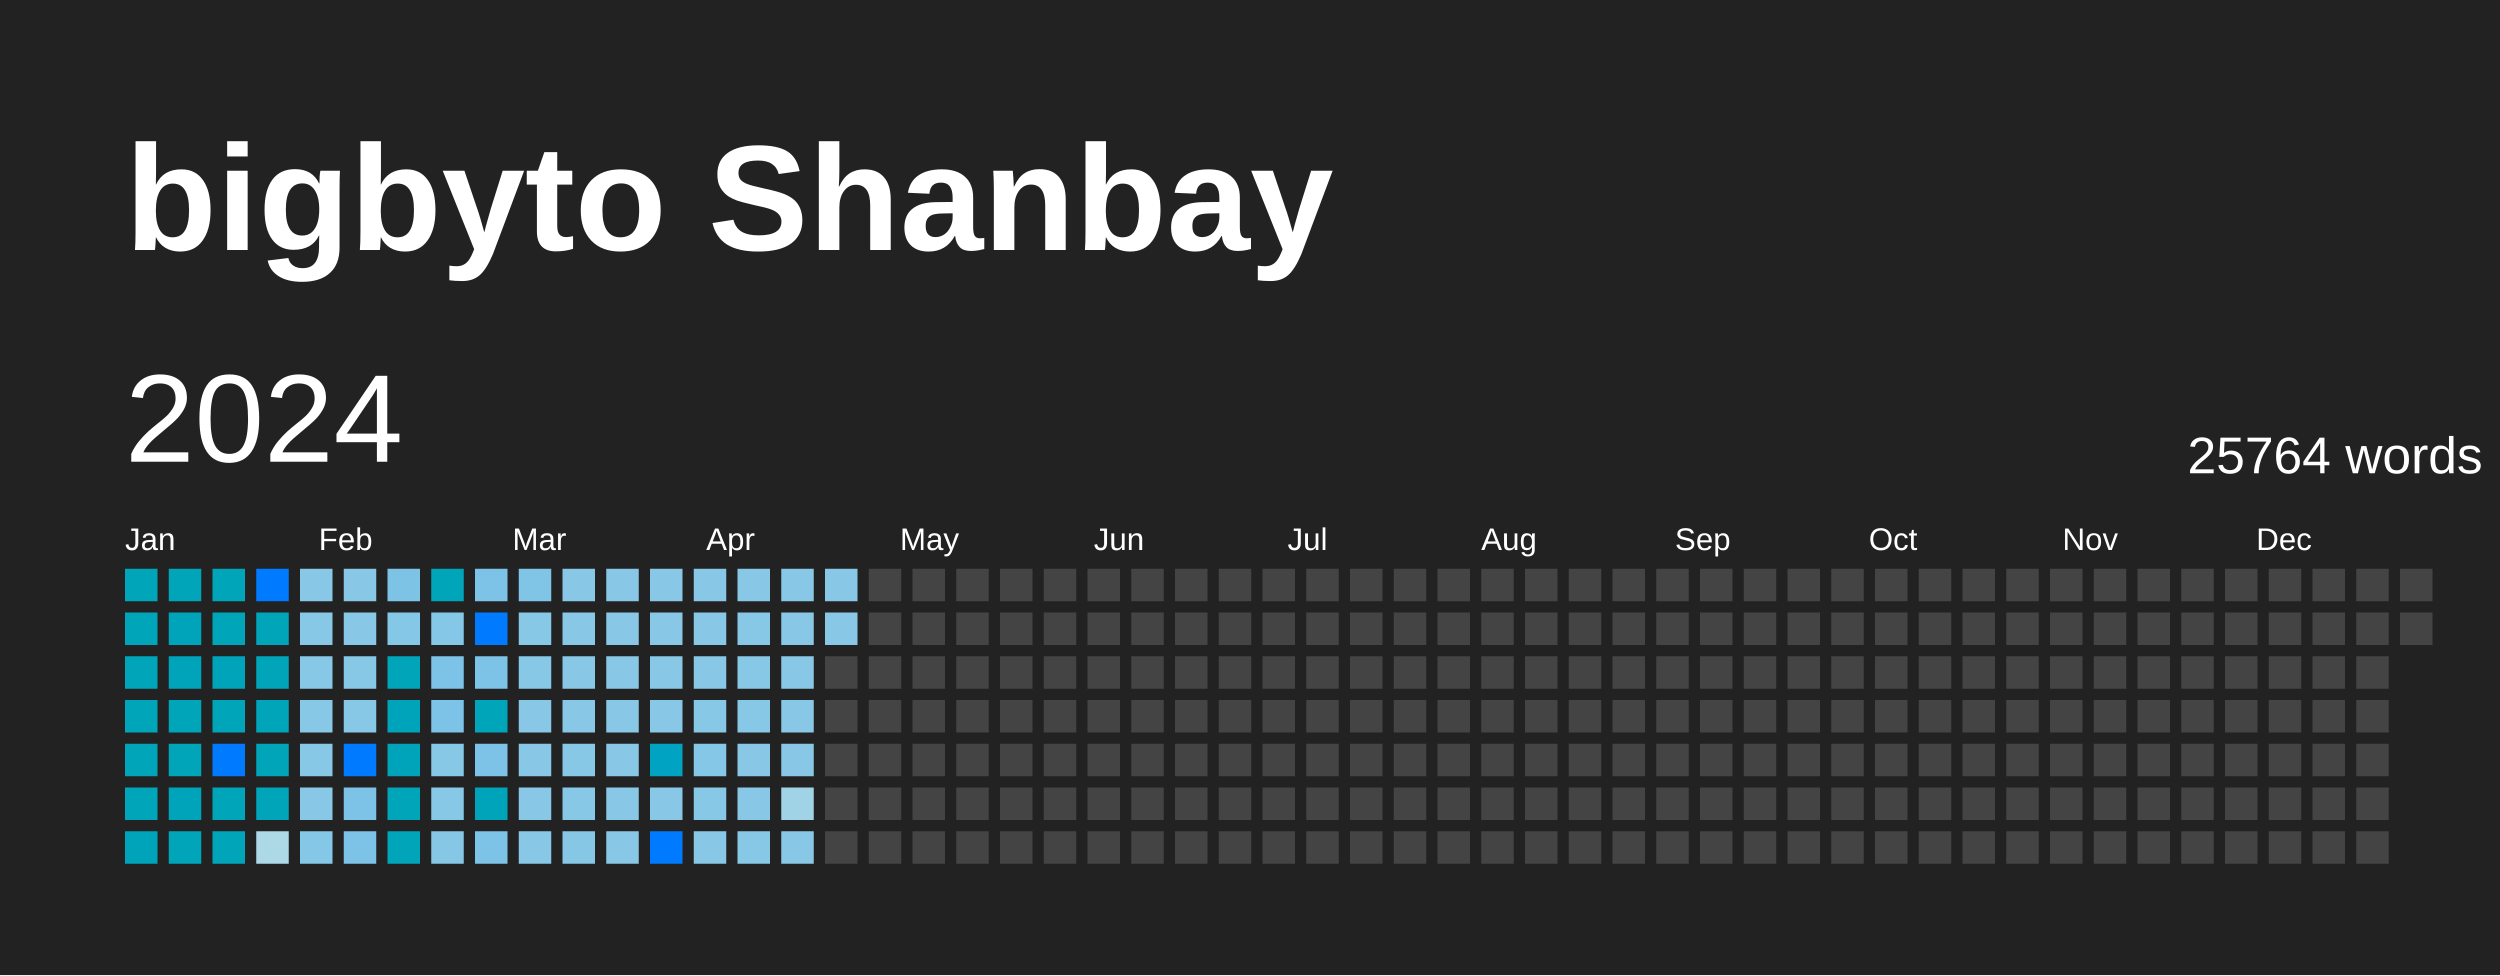
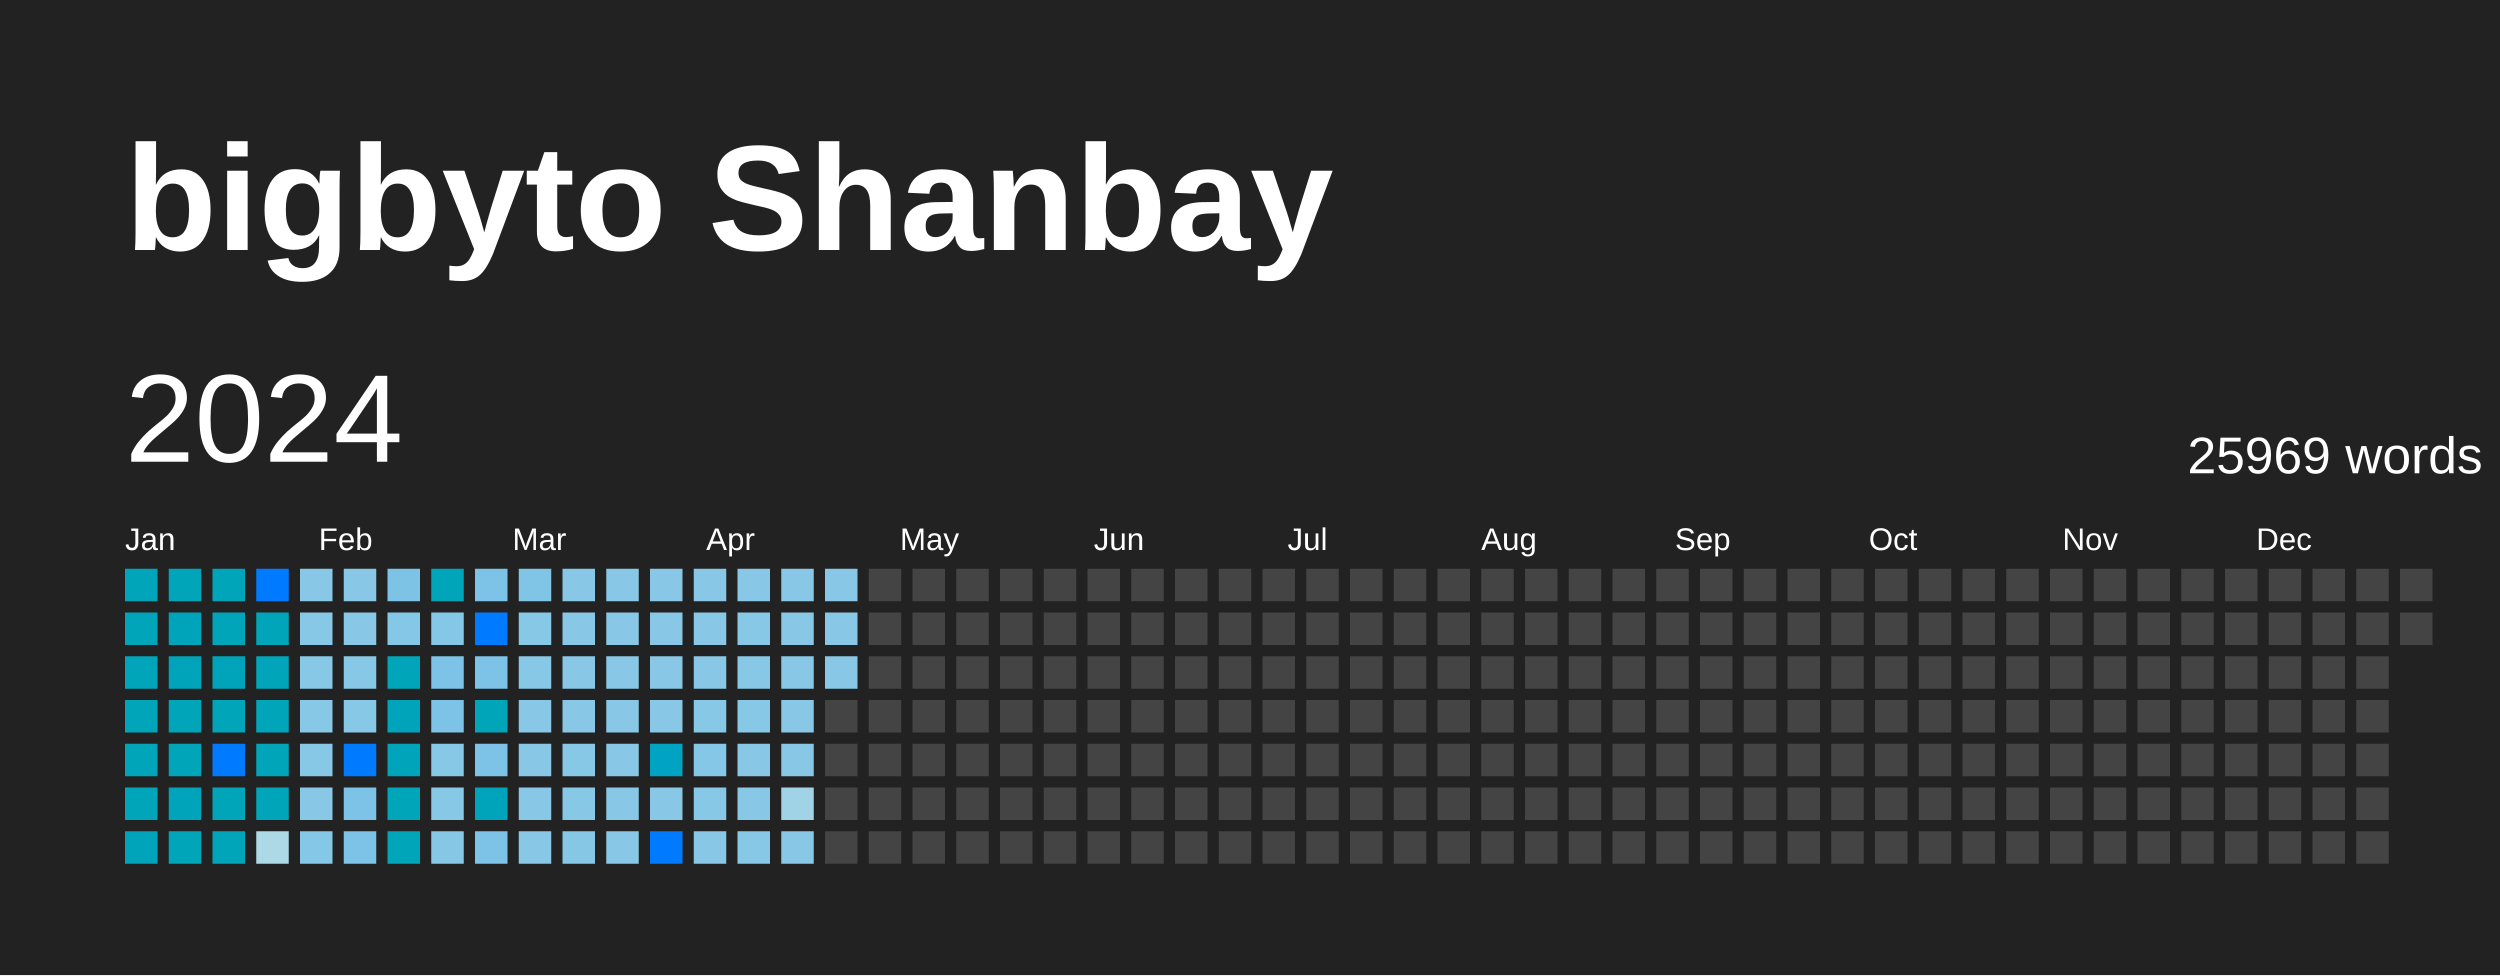
<svg xmlns="http://www.w3.org/2000/svg" baseProfile="full" height="78mm" version="1.1" viewBox="0,0,200,78" width="200mm">
  <defs />
  <rect fill="#222222" height="78" width="200" x="0" y="0" />
  <text fill="#FFFFFF" style="font-size:12px; font-family:Arial; font-weight:bold;" x="10" y="20">bigbyto Shanbay</text>
  <text dominant-baseline="hanging" fill="#FFFFFF" style="font-size:10.0px; font-family:Arial;" x="10" y="30">2024</text>
-   <text dominant-baseline="hanging" fill="#FFFFFF" style="font-size:4.125px; font-family:Arial;" x="175" y="35">25764 words</text>
+   <text dominant-baseline="hanging" fill="#FFFFFF" style="font-size:4.125px; font-family:Arial;" x="175" y="35">25969 words</text>
  <text fill="#FFFFFF" style="font-size:2.5px; font-family:Arial" x="10.0" y="44">Jan</text>
  <text fill="#FFFFFF" style="font-size:2.5px; font-family:Arial" x="25.5" y="44">Feb</text>
  <text fill="#FFFFFF" style="font-size:2.5px; font-family:Arial" x="41.0" y="44">Mar</text>
  <text fill="#FFFFFF" style="font-size:2.5px; font-family:Arial" x="56.5" y="44">Apr</text>
  <text fill="#FFFFFF" style="font-size:2.5px; font-family:Arial" x="72.0" y="44">May</text>
  <text fill="#FFFFFF" style="font-size:2.5px; font-family:Arial" x="87.5" y="44">Jun</text>
  <text fill="#FFFFFF" style="font-size:2.5px; font-family:Arial" x="103.0" y="44">Jul</text>
  <text fill="#FFFFFF" style="font-size:2.5px; font-family:Arial" x="118.5" y="44">Aug</text>
  <text fill="#FFFFFF" style="font-size:2.5px; font-family:Arial" x="134.0" y="44">Sep</text>
  <text fill="#FFFFFF" style="font-size:2.5px; font-family:Arial" x="149.5" y="44">Oct</text>
  <text fill="#FFFFFF" style="font-size:2.5px; font-family:Arial" x="165.0" y="44">Nov</text>
  <text fill="#FFFFFF" style="font-size:2.5px; font-family:Arial" x="180.5" y="44">Dec</text>
  <rect fill="#00a5b9" height="2.6" width="2.6" x="10.0" y="45.5" />
  <rect fill="#00a5b9" height="2.6" width="2.6" x="10.0" y="49.0" />
  <rect fill="#00a5b9" height="2.6" width="2.6" x="10.0" y="52.5" />
  <rect fill="#00a5b9" height="2.6" width="2.6" x="10.0" y="56.0" />
  <rect fill="#00a5b9" height="2.6" width="2.6" x="10.0" y="59.5" />
  <rect fill="#00a5b9" height="2.6" width="2.6" x="10.0" y="63.0" />
  <rect fill="#00a4ba" height="2.6" width="2.6" x="10.0" y="66.5" />
  <rect fill="#00a5b9" height="2.6" width="2.6" x="13.5" y="45.5" />
  <rect fill="#00a4ba" height="2.6" width="2.6" x="13.5" y="49.0" />
  <rect fill="#00a4ba" height="2.6" width="2.6" x="13.5" y="52.5" />
  <rect fill="#00a5b9" height="2.6" width="2.6" x="13.5" y="56.0" />
  <rect fill="#00a5b9" height="2.6" width="2.6" x="13.5" y="59.5" />
  <rect fill="#00a4ba" height="2.6" width="2.6" x="13.5" y="63.0" />
  <rect fill="#00a5b9" height="2.6" width="2.6" x="13.5" y="66.5" />
  <rect fill="#00a5b9" height="2.6" width="2.6" x="17.0" y="45.5" />
  <rect fill="#00a5b9" height="2.6" width="2.6" x="17.0" y="49.0" />
  <rect fill="#00a4ba" height="2.6" width="2.6" x="17.0" y="52.5" />
  <rect fill="#00a5b9" height="2.6" width="2.6" x="17.0" y="56.0" />
  <rect fill="#007BFF" height="2.6" width="2.6" x="17.0" y="59.5" />
  <rect fill="#00a5b9" height="2.6" width="2.6" x="17.0" y="63.0" />
  <rect fill="#00a5b9" height="2.6" width="2.6" x="17.0" y="66.5" />
  <rect fill="#007BFF" height="2.6" width="2.6" x="20.5" y="45.5" />
  <rect fill="#00a5b9" height="2.6" width="2.6" x="20.5" y="49.0" />
  <rect fill="#00a5b9" height="2.6" width="2.6" x="20.5" y="52.5" />
  <rect fill="#00a5b9" height="2.6" width="2.6" x="20.5" y="56.0" />
  <rect fill="#00a5b9" height="2.6" width="2.6" x="20.5" y="59.5" />
  <rect fill="#00a5b9" height="2.6" width="2.6" x="20.5" y="63.0" />
  <rect fill="#add8e6" height="2.6" width="2.6" x="20.5" y="66.5" />
  <rect fill="#88c8e6" height="2.6" width="2.6" x="24.0" y="45.5" />
  <rect fill="#87c8e6" height="2.6" width="2.6" x="24.0" y="49.0" />
  <rect fill="#87c8e6" height="2.6" width="2.6" x="24.0" y="52.5" />
  <rect fill="#87c8e6" height="2.6" width="2.6" x="24.0" y="56.0" />
  <rect fill="#87c8e6" height="2.6" width="2.6" x="24.0" y="59.5" />
  <rect fill="#88c8e6" height="2.6" width="2.6" x="24.0" y="63.0" />
  <rect fill="#85c7e6" height="2.6" width="2.6" x="24.0" y="66.5" />
  <rect fill="#88c8e6" height="2.6" width="2.6" x="27.5" y="45.5" />
  <rect fill="#88c8e6" height="2.6" width="2.6" x="27.5" y="49.0" />
  <rect fill="#87c8e6" height="2.6" width="2.6" x="27.5" y="52.5" />
  <rect fill="#87c8e6" height="2.6" width="2.6" x="27.5" y="56.0" />
  <rect fill="#007BFF" height="2.6" width="2.6" x="27.5" y="59.5" />
  <rect fill="#7dc3e7" height="2.6" width="2.6" x="27.5" y="63.0" />
  <rect fill="#7cc3e7" height="2.6" width="2.6" x="27.5" y="66.5" />
  <rect fill="#7dc3e6" height="2.6" width="2.6" x="31.0" y="45.5" />
  <rect fill="#85c7e6" height="2.6" width="2.6" x="31.0" y="49.0" />
  <rect fill="#00a5b9" height="2.6" width="2.6" x="31.0" y="52.5" />
  <rect fill="#00a4ba" height="2.6" width="2.6" x="31.0" y="56.0" />
  <rect fill="#00a4ba" height="2.6" width="2.6" x="31.0" y="59.5" />
  <rect fill="#00a5b9" height="2.6" width="2.6" x="31.0" y="63.0" />
  <rect fill="#00a5b9" height="2.6" width="2.6" x="31.0" y="66.5" />
  <rect fill="#00a5b9" height="2.6" width="2.6" x="34.5" y="45.5" />
  <rect fill="#85c7e6" height="2.6" width="2.6" x="34.5" y="49.0" />
  <rect fill="#7cc3e7" height="2.6" width="2.6" x="34.5" y="52.5" />
  <rect fill="#7cc3e7" height="2.6" width="2.6" x="34.5" y="56.0" />
  <rect fill="#87c8e6" height="2.6" width="2.6" x="34.5" y="59.5" />
  <rect fill="#87c8e6" height="2.6" width="2.6" x="34.5" y="63.0" />
  <rect fill="#86c7e6" height="2.6" width="2.6" x="34.5" y="66.5" />
  <rect fill="#7cc3e7" height="2.6" width="2.6" x="38.0" y="45.5" />
  <rect fill="#007BFF" height="2.6" width="2.6" x="38.0" y="49.0" />
  <rect fill="#7cc3e7" height="2.6" width="2.6" x="38.0" y="52.5" />
  <rect fill="#00a5b9" height="2.6" width="2.6" x="38.0" y="56.0" />
  <rect fill="#7cc3e7" height="2.6" width="2.6" x="38.0" y="59.5" />
  <rect fill="#00a4ba" height="2.6" width="2.6" x="38.0" y="63.0" />
  <rect fill="#7cc3e7" height="2.6" width="2.6" x="38.0" y="66.5" />
  <rect fill="#80c5e6" height="2.6" width="2.6" x="41.5" y="45.5" />
  <rect fill="#86c8e6" height="2.6" width="2.6" x="41.5" y="49.0" />
  <rect fill="#87c8e6" height="2.6" width="2.6" x="41.5" y="52.5" />
  <rect fill="#88c8e6" height="2.6" width="2.6" x="41.5" y="56.0" />
  <rect fill="#88c8e6" height="2.6" width="2.6" x="41.5" y="59.5" />
  <rect fill="#88c8e6" height="2.6" width="2.6" x="41.5" y="63.0" />
  <rect fill="#88c8e6" height="2.6" width="2.6" x="41.5" y="66.5" />
  <rect fill="#88c8e6" height="2.6" width="2.6" x="45.0" y="45.5" />
  <rect fill="#88c8e6" height="2.6" width="2.6" x="45.0" y="49.0" />
  <rect fill="#88c8e6" height="2.6" width="2.6" x="45.0" y="52.5" />
  <rect fill="#88c8e6" height="2.6" width="2.6" x="45.0" y="56.0" />
  <rect fill="#87c8e6" height="2.6" width="2.6" x="45.0" y="59.5" />
  <rect fill="#87c8e6" height="2.6" width="2.6" x="45.0" y="63.0" />
  <rect fill="#86c7e6" height="2.6" width="2.6" x="45.0" y="66.5" />
  <rect fill="#88c8e6" height="2.6" width="2.6" x="48.5" y="45.5" />
  <rect fill="#88c8e6" height="2.6" width="2.6" x="48.5" y="49.0" />
  <rect fill="#88c8e6" height="2.6" width="2.6" x="48.5" y="52.5" />
  <rect fill="#88c8e6" height="2.6" width="2.6" x="48.5" y="56.0" />
  <rect fill="#88c8e6" height="2.6" width="2.6" x="48.5" y="59.5" />
  <rect fill="#88c8e6" height="2.6" width="2.6" x="48.5" y="63.0" />
  <rect fill="#88c8e6" height="2.6" width="2.6" x="48.5" y="66.5" />
  <rect fill="#88c8e6" height="2.6" width="2.6" x="52.0" y="45.5" />
  <rect fill="#88c8e6" height="2.6" width="2.6" x="52.0" y="49.0" />
  <rect fill="#88c8e6" height="2.6" width="2.6" x="52.0" y="52.5" />
  <rect fill="#88c8e6" height="2.6" width="2.6" x="52.0" y="56.0" />
  <rect fill="#00a3c1" height="2.6" width="2.6" x="52.0" y="59.5" />
  <rect fill="#88c8e6" height="2.6" width="2.6" x="52.0" y="63.0" />
  <rect fill="#007BFF" height="2.6" width="2.6" x="52.0" y="66.5" />
  <rect fill="#88c8e6" height="2.6" width="2.6" x="55.5" y="45.5" />
  <rect fill="#88c8e6" height="2.6" width="2.6" x="55.5" y="49.0" />
  <rect fill="#88c8e6" height="2.6" width="2.6" x="55.5" y="52.5" />
  <rect fill="#86c8e6" height="2.6" width="2.6" x="55.5" y="56.0" />
  <rect fill="#85c7e6" height="2.6" width="2.6" x="55.5" y="59.5" />
  <rect fill="#86c8e6" height="2.6" width="2.6" x="55.5" y="63.0" />
  <rect fill="#88c8e6" height="2.6" width="2.6" x="55.5" y="66.5" />
  <rect fill="#88c8e6" height="2.6" width="2.6" x="59.0" y="45.5" />
  <rect fill="#87c8e6" height="2.6" width="2.6" x="59.0" y="49.0" />
  <rect fill="#87c8e6" height="2.6" width="2.6" x="59.0" y="52.5" />
  <rect fill="#86c8e6" height="2.6" width="2.6" x="59.0" y="56.0" />
  <rect fill="#88c8e6" height="2.6" width="2.6" x="59.0" y="59.5" />
  <rect fill="#88c8e6" height="2.6" width="2.6" x="59.0" y="63.0" />
  <rect fill="#87c8e6" height="2.6" width="2.6" x="59.0" y="66.5" />
  <rect fill="#88c8e6" height="2.6" width="2.6" x="62.5" y="45.5" />
  <rect fill="#88c8e6" height="2.6" width="2.6" x="62.5" y="49.0" />
  <rect fill="#88c8e6" height="2.6" width="2.6" x="62.5" y="52.5" />
  <rect fill="#88c8e6" height="2.6" width="2.6" x="62.5" y="56.0" />
  <rect fill="#88c8e6" height="2.6" width="2.6" x="62.5" y="59.5" />
  <rect fill="#a0d3e5" height="2.6" width="2.6" x="62.5" y="63.0" />
  <rect fill="#88c8e6" height="2.6" width="2.6" x="62.5" y="66.5" />
  <rect fill="#88c8e6" height="2.6" width="2.6" x="66.0" y="45.5" />
  <rect fill="#88c8e6" height="2.6" width="2.6" x="66.0" y="49.0" />
-   <rect fill="#444444" height="2.6" width="2.6" x="66.0" y="52.5" />
+   <rect fill="#88c8e6" height="2.6" width="2.6" x="66.0" y="52.5" />
  <rect fill="#444444" height="2.6" width="2.6" x="66.0" y="56.0" />
  <rect fill="#444444" height="2.6" width="2.6" x="66.0" y="59.5" />
  <rect fill="#444444" height="2.6" width="2.6" x="66.0" y="63.0" />
  <rect fill="#444444" height="2.6" width="2.6" x="66.0" y="66.5" />
  <rect fill="#444444" height="2.6" width="2.6" x="69.5" y="45.5" />
  <rect fill="#444444" height="2.6" width="2.6" x="69.5" y="49.0" />
  <rect fill="#444444" height="2.6" width="2.6" x="69.5" y="52.5" />
  <rect fill="#444444" height="2.6" width="2.6" x="69.5" y="56.0" />
  <rect fill="#444444" height="2.6" width="2.6" x="69.5" y="59.5" />
  <rect fill="#444444" height="2.6" width="2.6" x="69.5" y="63.0" />
  <rect fill="#444444" height="2.6" width="2.6" x="69.5" y="66.5" />
  <rect fill="#444444" height="2.6" width="2.6" x="73.0" y="45.5" />
  <rect fill="#444444" height="2.6" width="2.6" x="73.0" y="49.0" />
  <rect fill="#444444" height="2.6" width="2.6" x="73.0" y="52.5" />
  <rect fill="#444444" height="2.6" width="2.6" x="73.0" y="56.0" />
  <rect fill="#444444" height="2.6" width="2.6" x="73.0" y="59.5" />
  <rect fill="#444444" height="2.6" width="2.6" x="73.0" y="63.0" />
  <rect fill="#444444" height="2.6" width="2.6" x="73.0" y="66.5" />
  <rect fill="#444444" height="2.6" width="2.6" x="76.5" y="45.5" />
  <rect fill="#444444" height="2.6" width="2.6" x="76.5" y="49.0" />
  <rect fill="#444444" height="2.6" width="2.6" x="76.5" y="52.5" />
  <rect fill="#444444" height="2.6" width="2.6" x="76.5" y="56.0" />
  <rect fill="#444444" height="2.6" width="2.6" x="76.5" y="59.5" />
  <rect fill="#444444" height="2.6" width="2.6" x="76.5" y="63.0" />
  <rect fill="#444444" height="2.6" width="2.6" x="76.5" y="66.5" />
  <rect fill="#444444" height="2.6" width="2.6" x="80.0" y="45.5" />
  <rect fill="#444444" height="2.6" width="2.6" x="80.0" y="49.0" />
  <rect fill="#444444" height="2.6" width="2.6" x="80.0" y="52.5" />
  <rect fill="#444444" height="2.6" width="2.6" x="80.0" y="56.0" />
  <rect fill="#444444" height="2.6" width="2.6" x="80.0" y="59.5" />
  <rect fill="#444444" height="2.6" width="2.6" x="80.0" y="63.0" />
  <rect fill="#444444" height="2.6" width="2.6" x="80.0" y="66.5" />
  <rect fill="#444444" height="2.6" width="2.6" x="83.5" y="45.5" />
  <rect fill="#444444" height="2.6" width="2.6" x="83.5" y="49.0" />
  <rect fill="#444444" height="2.6" width="2.6" x="83.5" y="52.5" />
  <rect fill="#444444" height="2.6" width="2.6" x="83.5" y="56.0" />
  <rect fill="#444444" height="2.6" width="2.6" x="83.5" y="59.5" />
  <rect fill="#444444" height="2.6" width="2.6" x="83.5" y="63.0" />
  <rect fill="#444444" height="2.6" width="2.6" x="83.5" y="66.5" />
  <rect fill="#444444" height="2.6" width="2.6" x="87.0" y="45.5" />
  <rect fill="#444444" height="2.6" width="2.6" x="87.0" y="49.0" />
  <rect fill="#444444" height="2.6" width="2.6" x="87.0" y="52.5" />
  <rect fill="#444444" height="2.6" width="2.6" x="87.0" y="56.0" />
  <rect fill="#444444" height="2.6" width="2.6" x="87.0" y="59.5" />
  <rect fill="#444444" height="2.6" width="2.6" x="87.0" y="63.0" />
  <rect fill="#444444" height="2.6" width="2.6" x="87.0" y="66.5" />
  <rect fill="#444444" height="2.6" width="2.6" x="90.5" y="45.5" />
  <rect fill="#444444" height="2.6" width="2.6" x="90.5" y="49.0" />
  <rect fill="#444444" height="2.6" width="2.6" x="90.5" y="52.5" />
  <rect fill="#444444" height="2.6" width="2.6" x="90.5" y="56.0" />
  <rect fill="#444444" height="2.6" width="2.6" x="90.5" y="59.5" />
  <rect fill="#444444" height="2.6" width="2.6" x="90.5" y="63.0" />
  <rect fill="#444444" height="2.6" width="2.6" x="90.5" y="66.5" />
  <rect fill="#444444" height="2.6" width="2.6" x="94.0" y="45.5" />
  <rect fill="#444444" height="2.6" width="2.6" x="94.0" y="49.0" />
  <rect fill="#444444" height="2.6" width="2.6" x="94.0" y="52.5" />
  <rect fill="#444444" height="2.6" width="2.6" x="94.0" y="56.0" />
  <rect fill="#444444" height="2.6" width="2.6" x="94.0" y="59.5" />
  <rect fill="#444444" height="2.6" width="2.6" x="94.0" y="63.0" />
  <rect fill="#444444" height="2.6" width="2.6" x="94.0" y="66.5" />
  <rect fill="#444444" height="2.6" width="2.6" x="97.5" y="45.5" />
  <rect fill="#444444" height="2.6" width="2.6" x="97.5" y="49.0" />
  <rect fill="#444444" height="2.6" width="2.6" x="97.5" y="52.5" />
  <rect fill="#444444" height="2.6" width="2.6" x="97.5" y="56.0" />
  <rect fill="#444444" height="2.6" width="2.6" x="97.5" y="59.5" />
  <rect fill="#444444" height="2.6" width="2.6" x="97.5" y="63.0" />
  <rect fill="#444444" height="2.6" width="2.6" x="97.5" y="66.5" />
  <rect fill="#444444" height="2.6" width="2.6" x="101.0" y="45.5" />
  <rect fill="#444444" height="2.6" width="2.6" x="101.0" y="49.0" />
  <rect fill="#444444" height="2.6" width="2.6" x="101.0" y="52.5" />
  <rect fill="#444444" height="2.6" width="2.6" x="101.0" y="56.0" />
  <rect fill="#444444" height="2.6" width="2.6" x="101.0" y="59.5" />
  <rect fill="#444444" height="2.6" width="2.6" x="101.0" y="63.0" />
  <rect fill="#444444" height="2.6" width="2.6" x="101.0" y="66.5" />
  <rect fill="#444444" height="2.6" width="2.6" x="104.5" y="45.5" />
  <rect fill="#444444" height="2.6" width="2.6" x="104.5" y="49.0" />
  <rect fill="#444444" height="2.6" width="2.6" x="104.5" y="52.5" />
  <rect fill="#444444" height="2.6" width="2.6" x="104.5" y="56.0" />
  <rect fill="#444444" height="2.6" width="2.6" x="104.5" y="59.5" />
  <rect fill="#444444" height="2.6" width="2.6" x="104.5" y="63.0" />
  <rect fill="#444444" height="2.6" width="2.6" x="104.5" y="66.5" />
  <rect fill="#444444" height="2.6" width="2.6" x="108.0" y="45.5" />
  <rect fill="#444444" height="2.6" width="2.6" x="108.0" y="49.0" />
  <rect fill="#444444" height="2.6" width="2.6" x="108.0" y="52.5" />
  <rect fill="#444444" height="2.6" width="2.6" x="108.0" y="56.0" />
  <rect fill="#444444" height="2.6" width="2.6" x="108.0" y="59.5" />
  <rect fill="#444444" height="2.6" width="2.6" x="108.0" y="63.0" />
  <rect fill="#444444" height="2.6" width="2.6" x="108.0" y="66.5" />
  <rect fill="#444444" height="2.6" width="2.6" x="111.5" y="45.5" />
  <rect fill="#444444" height="2.6" width="2.6" x="111.5" y="49.0" />
  <rect fill="#444444" height="2.6" width="2.6" x="111.5" y="52.5" />
  <rect fill="#444444" height="2.6" width="2.6" x="111.5" y="56.0" />
  <rect fill="#444444" height="2.6" width="2.6" x="111.5" y="59.5" />
  <rect fill="#444444" height="2.6" width="2.6" x="111.5" y="63.0" />
  <rect fill="#444444" height="2.6" width="2.6" x="111.5" y="66.5" />
  <rect fill="#444444" height="2.6" width="2.6" x="115.0" y="45.5" />
  <rect fill="#444444" height="2.6" width="2.6" x="115.0" y="49.0" />
  <rect fill="#444444" height="2.6" width="2.6" x="115.0" y="52.5" />
  <rect fill="#444444" height="2.6" width="2.6" x="115.0" y="56.0" />
  <rect fill="#444444" height="2.6" width="2.6" x="115.0" y="59.5" />
  <rect fill="#444444" height="2.6" width="2.6" x="115.0" y="63.0" />
  <rect fill="#444444" height="2.6" width="2.6" x="115.0" y="66.5" />
  <rect fill="#444444" height="2.6" width="2.6" x="118.5" y="45.5" />
  <rect fill="#444444" height="2.6" width="2.6" x="118.5" y="49.0" />
  <rect fill="#444444" height="2.6" width="2.6" x="118.5" y="52.5" />
  <rect fill="#444444" height="2.6" width="2.6" x="118.5" y="56.0" />
  <rect fill="#444444" height="2.6" width="2.6" x="118.5" y="59.5" />
  <rect fill="#444444" height="2.6" width="2.6" x="118.5" y="63.0" />
  <rect fill="#444444" height="2.6" width="2.6" x="118.5" y="66.5" />
  <rect fill="#444444" height="2.6" width="2.6" x="122.0" y="45.5" />
  <rect fill="#444444" height="2.6" width="2.6" x="122.0" y="49.0" />
  <rect fill="#444444" height="2.6" width="2.6" x="122.0" y="52.5" />
  <rect fill="#444444" height="2.6" width="2.6" x="122.0" y="56.0" />
  <rect fill="#444444" height="2.6" width="2.6" x="122.0" y="59.5" />
  <rect fill="#444444" height="2.6" width="2.6" x="122.0" y="63.0" />
  <rect fill="#444444" height="2.6" width="2.6" x="122.0" y="66.5" />
  <rect fill="#444444" height="2.6" width="2.6" x="125.5" y="45.5" />
  <rect fill="#444444" height="2.6" width="2.6" x="125.5" y="49.0" />
  <rect fill="#444444" height="2.6" width="2.6" x="125.5" y="52.5" />
  <rect fill="#444444" height="2.6" width="2.6" x="125.5" y="56.0" />
  <rect fill="#444444" height="2.6" width="2.6" x="125.5" y="59.5" />
  <rect fill="#444444" height="2.6" width="2.6" x="125.5" y="63.0" />
  <rect fill="#444444" height="2.6" width="2.6" x="125.5" y="66.5" />
  <rect fill="#444444" height="2.6" width="2.6" x="129.0" y="45.5" />
  <rect fill="#444444" height="2.6" width="2.6" x="129.0" y="49.0" />
  <rect fill="#444444" height="2.6" width="2.6" x="129.0" y="52.5" />
  <rect fill="#444444" height="2.6" width="2.6" x="129.0" y="56.0" />
  <rect fill="#444444" height="2.6" width="2.6" x="129.0" y="59.5" />
  <rect fill="#444444" height="2.6" width="2.6" x="129.0" y="63.0" />
  <rect fill="#444444" height="2.6" width="2.6" x="129.0" y="66.5" />
  <rect fill="#444444" height="2.6" width="2.6" x="132.5" y="45.5" />
  <rect fill="#444444" height="2.6" width="2.6" x="132.5" y="49.0" />
  <rect fill="#444444" height="2.6" width="2.6" x="132.5" y="52.5" />
  <rect fill="#444444" height="2.6" width="2.6" x="132.5" y="56.0" />
  <rect fill="#444444" height="2.6" width="2.6" x="132.5" y="59.5" />
  <rect fill="#444444" height="2.6" width="2.6" x="132.5" y="63.0" />
  <rect fill="#444444" height="2.6" width="2.6" x="132.5" y="66.5" />
  <rect fill="#444444" height="2.6" width="2.6" x="136.0" y="45.5" />
  <rect fill="#444444" height="2.6" width="2.6" x="136.0" y="49.0" />
  <rect fill="#444444" height="2.6" width="2.6" x="136.0" y="52.5" />
  <rect fill="#444444" height="2.6" width="2.6" x="136.0" y="56.0" />
  <rect fill="#444444" height="2.6" width="2.6" x="136.0" y="59.5" />
  <rect fill="#444444" height="2.6" width="2.6" x="136.0" y="63.0" />
  <rect fill="#444444" height="2.6" width="2.6" x="136.0" y="66.5" />
  <rect fill="#444444" height="2.6" width="2.6" x="139.5" y="45.5" />
  <rect fill="#444444" height="2.6" width="2.6" x="139.5" y="49.0" />
  <rect fill="#444444" height="2.6" width="2.6" x="139.5" y="52.5" />
  <rect fill="#444444" height="2.6" width="2.6" x="139.5" y="56.0" />
  <rect fill="#444444" height="2.6" width="2.6" x="139.5" y="59.5" />
  <rect fill="#444444" height="2.6" width="2.6" x="139.5" y="63.0" />
  <rect fill="#444444" height="2.6" width="2.6" x="139.5" y="66.5" />
  <rect fill="#444444" height="2.6" width="2.6" x="143.0" y="45.5" />
  <rect fill="#444444" height="2.6" width="2.6" x="143.0" y="49.0" />
  <rect fill="#444444" height="2.6" width="2.6" x="143.0" y="52.5" />
  <rect fill="#444444" height="2.6" width="2.6" x="143.0" y="56.0" />
  <rect fill="#444444" height="2.6" width="2.6" x="143.0" y="59.5" />
  <rect fill="#444444" height="2.6" width="2.6" x="143.0" y="63.0" />
  <rect fill="#444444" height="2.6" width="2.6" x="143.0" y="66.5" />
  <rect fill="#444444" height="2.6" width="2.6" x="146.5" y="45.5" />
  <rect fill="#444444" height="2.6" width="2.6" x="146.5" y="49.0" />
  <rect fill="#444444" height="2.6" width="2.6" x="146.5" y="52.5" />
  <rect fill="#444444" height="2.6" width="2.6" x="146.5" y="56.0" />
  <rect fill="#444444" height="2.6" width="2.6" x="146.5" y="59.5" />
  <rect fill="#444444" height="2.6" width="2.6" x="146.5" y="63.0" />
  <rect fill="#444444" height="2.6" width="2.6" x="146.5" y="66.5" />
  <rect fill="#444444" height="2.6" width="2.6" x="150.0" y="45.5" />
  <rect fill="#444444" height="2.6" width="2.6" x="150.0" y="49.0" />
  <rect fill="#444444" height="2.6" width="2.6" x="150.0" y="52.5" />
  <rect fill="#444444" height="2.6" width="2.6" x="150.0" y="56.0" />
  <rect fill="#444444" height="2.6" width="2.6" x="150.0" y="59.5" />
  <rect fill="#444444" height="2.6" width="2.6" x="150.0" y="63.0" />
  <rect fill="#444444" height="2.6" width="2.6" x="150.0" y="66.5" />
  <rect fill="#444444" height="2.6" width="2.6" x="153.5" y="45.5" />
  <rect fill="#444444" height="2.6" width="2.6" x="153.5" y="49.0" />
  <rect fill="#444444" height="2.6" width="2.6" x="153.5" y="52.5" />
  <rect fill="#444444" height="2.6" width="2.6" x="153.5" y="56.0" />
  <rect fill="#444444" height="2.6" width="2.6" x="153.5" y="59.5" />
  <rect fill="#444444" height="2.6" width="2.6" x="153.5" y="63.0" />
  <rect fill="#444444" height="2.6" width="2.6" x="153.5" y="66.5" />
  <rect fill="#444444" height="2.6" width="2.6" x="157.0" y="45.5" />
  <rect fill="#444444" height="2.6" width="2.6" x="157.0" y="49.0" />
  <rect fill="#444444" height="2.6" width="2.6" x="157.0" y="52.5" />
  <rect fill="#444444" height="2.6" width="2.6" x="157.0" y="56.0" />
  <rect fill="#444444" height="2.6" width="2.6" x="157.0" y="59.5" />
  <rect fill="#444444" height="2.6" width="2.6" x="157.0" y="63.0" />
  <rect fill="#444444" height="2.6" width="2.6" x="157.0" y="66.5" />
  <rect fill="#444444" height="2.6" width="2.6" x="160.5" y="45.5" />
  <rect fill="#444444" height="2.6" width="2.6" x="160.5" y="49.0" />
  <rect fill="#444444" height="2.6" width="2.6" x="160.5" y="52.5" />
  <rect fill="#444444" height="2.6" width="2.6" x="160.5" y="56.0" />
  <rect fill="#444444" height="2.6" width="2.6" x="160.5" y="59.5" />
  <rect fill="#444444" height="2.6" width="2.6" x="160.5" y="63.0" />
  <rect fill="#444444" height="2.6" width="2.6" x="160.5" y="66.5" />
  <rect fill="#444444" height="2.6" width="2.6" x="164.0" y="45.5" />
  <rect fill="#444444" height="2.6" width="2.6" x="164.0" y="49.0" />
  <rect fill="#444444" height="2.6" width="2.6" x="164.0" y="52.5" />
  <rect fill="#444444" height="2.6" width="2.6" x="164.0" y="56.0" />
  <rect fill="#444444" height="2.6" width="2.6" x="164.0" y="59.5" />
  <rect fill="#444444" height="2.6" width="2.6" x="164.0" y="63.0" />
  <rect fill="#444444" height="2.6" width="2.6" x="164.0" y="66.5" />
  <rect fill="#444444" height="2.6" width="2.6" x="167.5" y="45.5" />
  <rect fill="#444444" height="2.6" width="2.6" x="167.5" y="49.0" />
  <rect fill="#444444" height="2.6" width="2.6" x="167.5" y="52.5" />
  <rect fill="#444444" height="2.6" width="2.6" x="167.5" y="56.0" />
  <rect fill="#444444" height="2.6" width="2.6" x="167.5" y="59.5" />
  <rect fill="#444444" height="2.6" width="2.6" x="167.5" y="63.0" />
  <rect fill="#444444" height="2.6" width="2.6" x="167.5" y="66.5" />
  <rect fill="#444444" height="2.6" width="2.6" x="171.0" y="45.5" />
  <rect fill="#444444" height="2.6" width="2.6" x="171.0" y="49.0" />
  <rect fill="#444444" height="2.6" width="2.6" x="171.0" y="52.5" />
  <rect fill="#444444" height="2.6" width="2.6" x="171.0" y="56.0" />
  <rect fill="#444444" height="2.6" width="2.6" x="171.0" y="59.5" />
  <rect fill="#444444" height="2.6" width="2.6" x="171.0" y="63.0" />
  <rect fill="#444444" height="2.6" width="2.6" x="171.0" y="66.5" />
  <rect fill="#444444" height="2.6" width="2.6" x="174.5" y="45.5" />
  <rect fill="#444444" height="2.6" width="2.6" x="174.5" y="49.0" />
  <rect fill="#444444" height="2.6" width="2.6" x="174.5" y="52.5" />
  <rect fill="#444444" height="2.6" width="2.6" x="174.5" y="56.0" />
  <rect fill="#444444" height="2.6" width="2.6" x="174.5" y="59.5" />
  <rect fill="#444444" height="2.6" width="2.6" x="174.5" y="63.0" />
  <rect fill="#444444" height="2.6" width="2.6" x="174.5" y="66.5" />
  <rect fill="#444444" height="2.6" width="2.6" x="178.0" y="45.5" />
  <rect fill="#444444" height="2.6" width="2.6" x="178.0" y="49.0" />
  <rect fill="#444444" height="2.6" width="2.6" x="178.0" y="52.5" />
  <rect fill="#444444" height="2.6" width="2.6" x="178.0" y="56.0" />
  <rect fill="#444444" height="2.6" width="2.6" x="178.0" y="59.5" />
  <rect fill="#444444" height="2.6" width="2.6" x="178.0" y="63.0" />
  <rect fill="#444444" height="2.6" width="2.6" x="178.0" y="66.5" />
  <rect fill="#444444" height="2.6" width="2.6" x="181.5" y="45.5" />
  <rect fill="#444444" height="2.6" width="2.6" x="181.5" y="49.0" />
  <rect fill="#444444" height="2.6" width="2.6" x="181.5" y="52.5" />
  <rect fill="#444444" height="2.6" width="2.6" x="181.5" y="56.0" />
  <rect fill="#444444" height="2.6" width="2.6" x="181.5" y="59.5" />
  <rect fill="#444444" height="2.6" width="2.6" x="181.5" y="63.0" />
  <rect fill="#444444" height="2.6" width="2.6" x="181.5" y="66.5" />
  <rect fill="#444444" height="2.6" width="2.6" x="185.0" y="45.5" />
  <rect fill="#444444" height="2.6" width="2.6" x="185.0" y="49.0" />
  <rect fill="#444444" height="2.6" width="2.6" x="185.0" y="52.5" />
  <rect fill="#444444" height="2.6" width="2.6" x="185.0" y="56.0" />
  <rect fill="#444444" height="2.6" width="2.6" x="185.0" y="59.5" />
  <rect fill="#444444" height="2.6" width="2.6" x="185.0" y="63.0" />
  <rect fill="#444444" height="2.6" width="2.6" x="185.0" y="66.5" />
  <rect fill="#444444" height="2.6" width="2.6" x="188.5" y="45.5" />
  <rect fill="#444444" height="2.6" width="2.6" x="188.5" y="49.0" />
  <rect fill="#444444" height="2.6" width="2.6" x="188.5" y="52.5" />
  <rect fill="#444444" height="2.6" width="2.6" x="188.5" y="56.0" />
  <rect fill="#444444" height="2.6" width="2.6" x="188.5" y="59.5" />
  <rect fill="#444444" height="2.6" width="2.6" x="188.5" y="63.0" />
  <rect fill="#444444" height="2.6" width="2.6" x="188.5" y="66.5" />
  <rect fill="#444444" height="2.6" width="2.6" x="192.0" y="45.5" />
  <rect fill="#444444" height="2.6" width="2.6" x="192.0" y="49.0" />
</svg>
